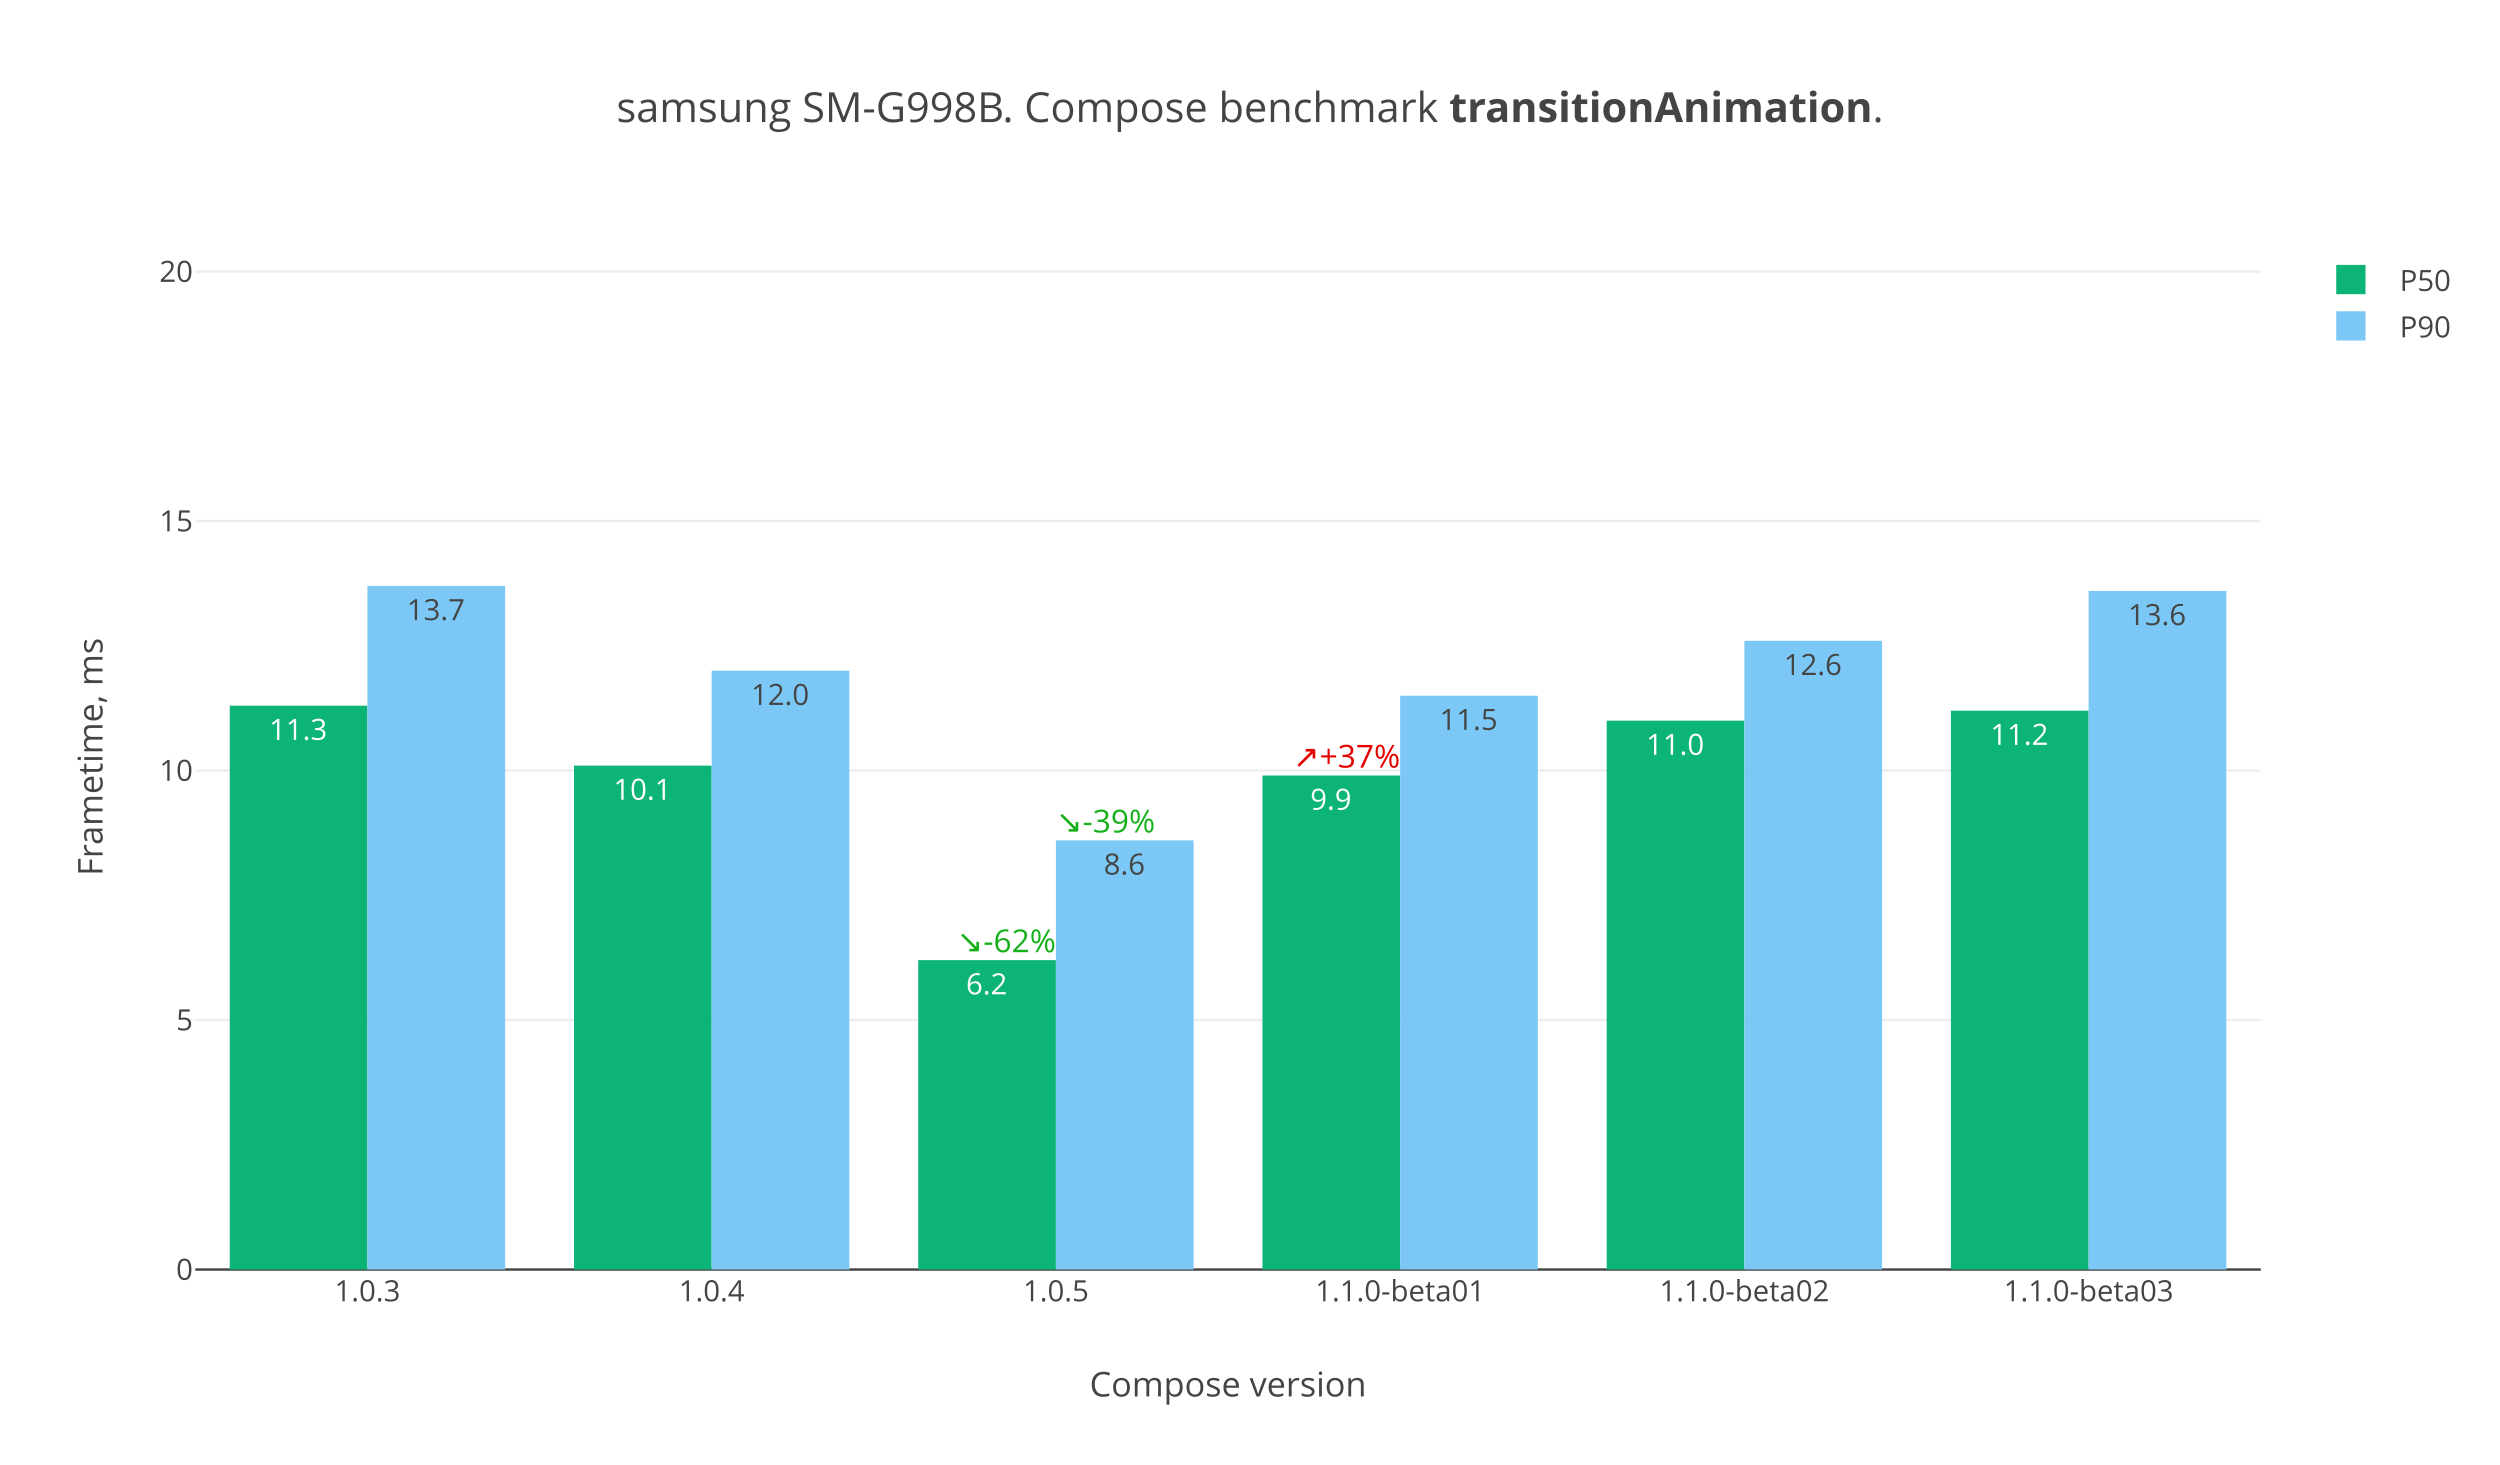
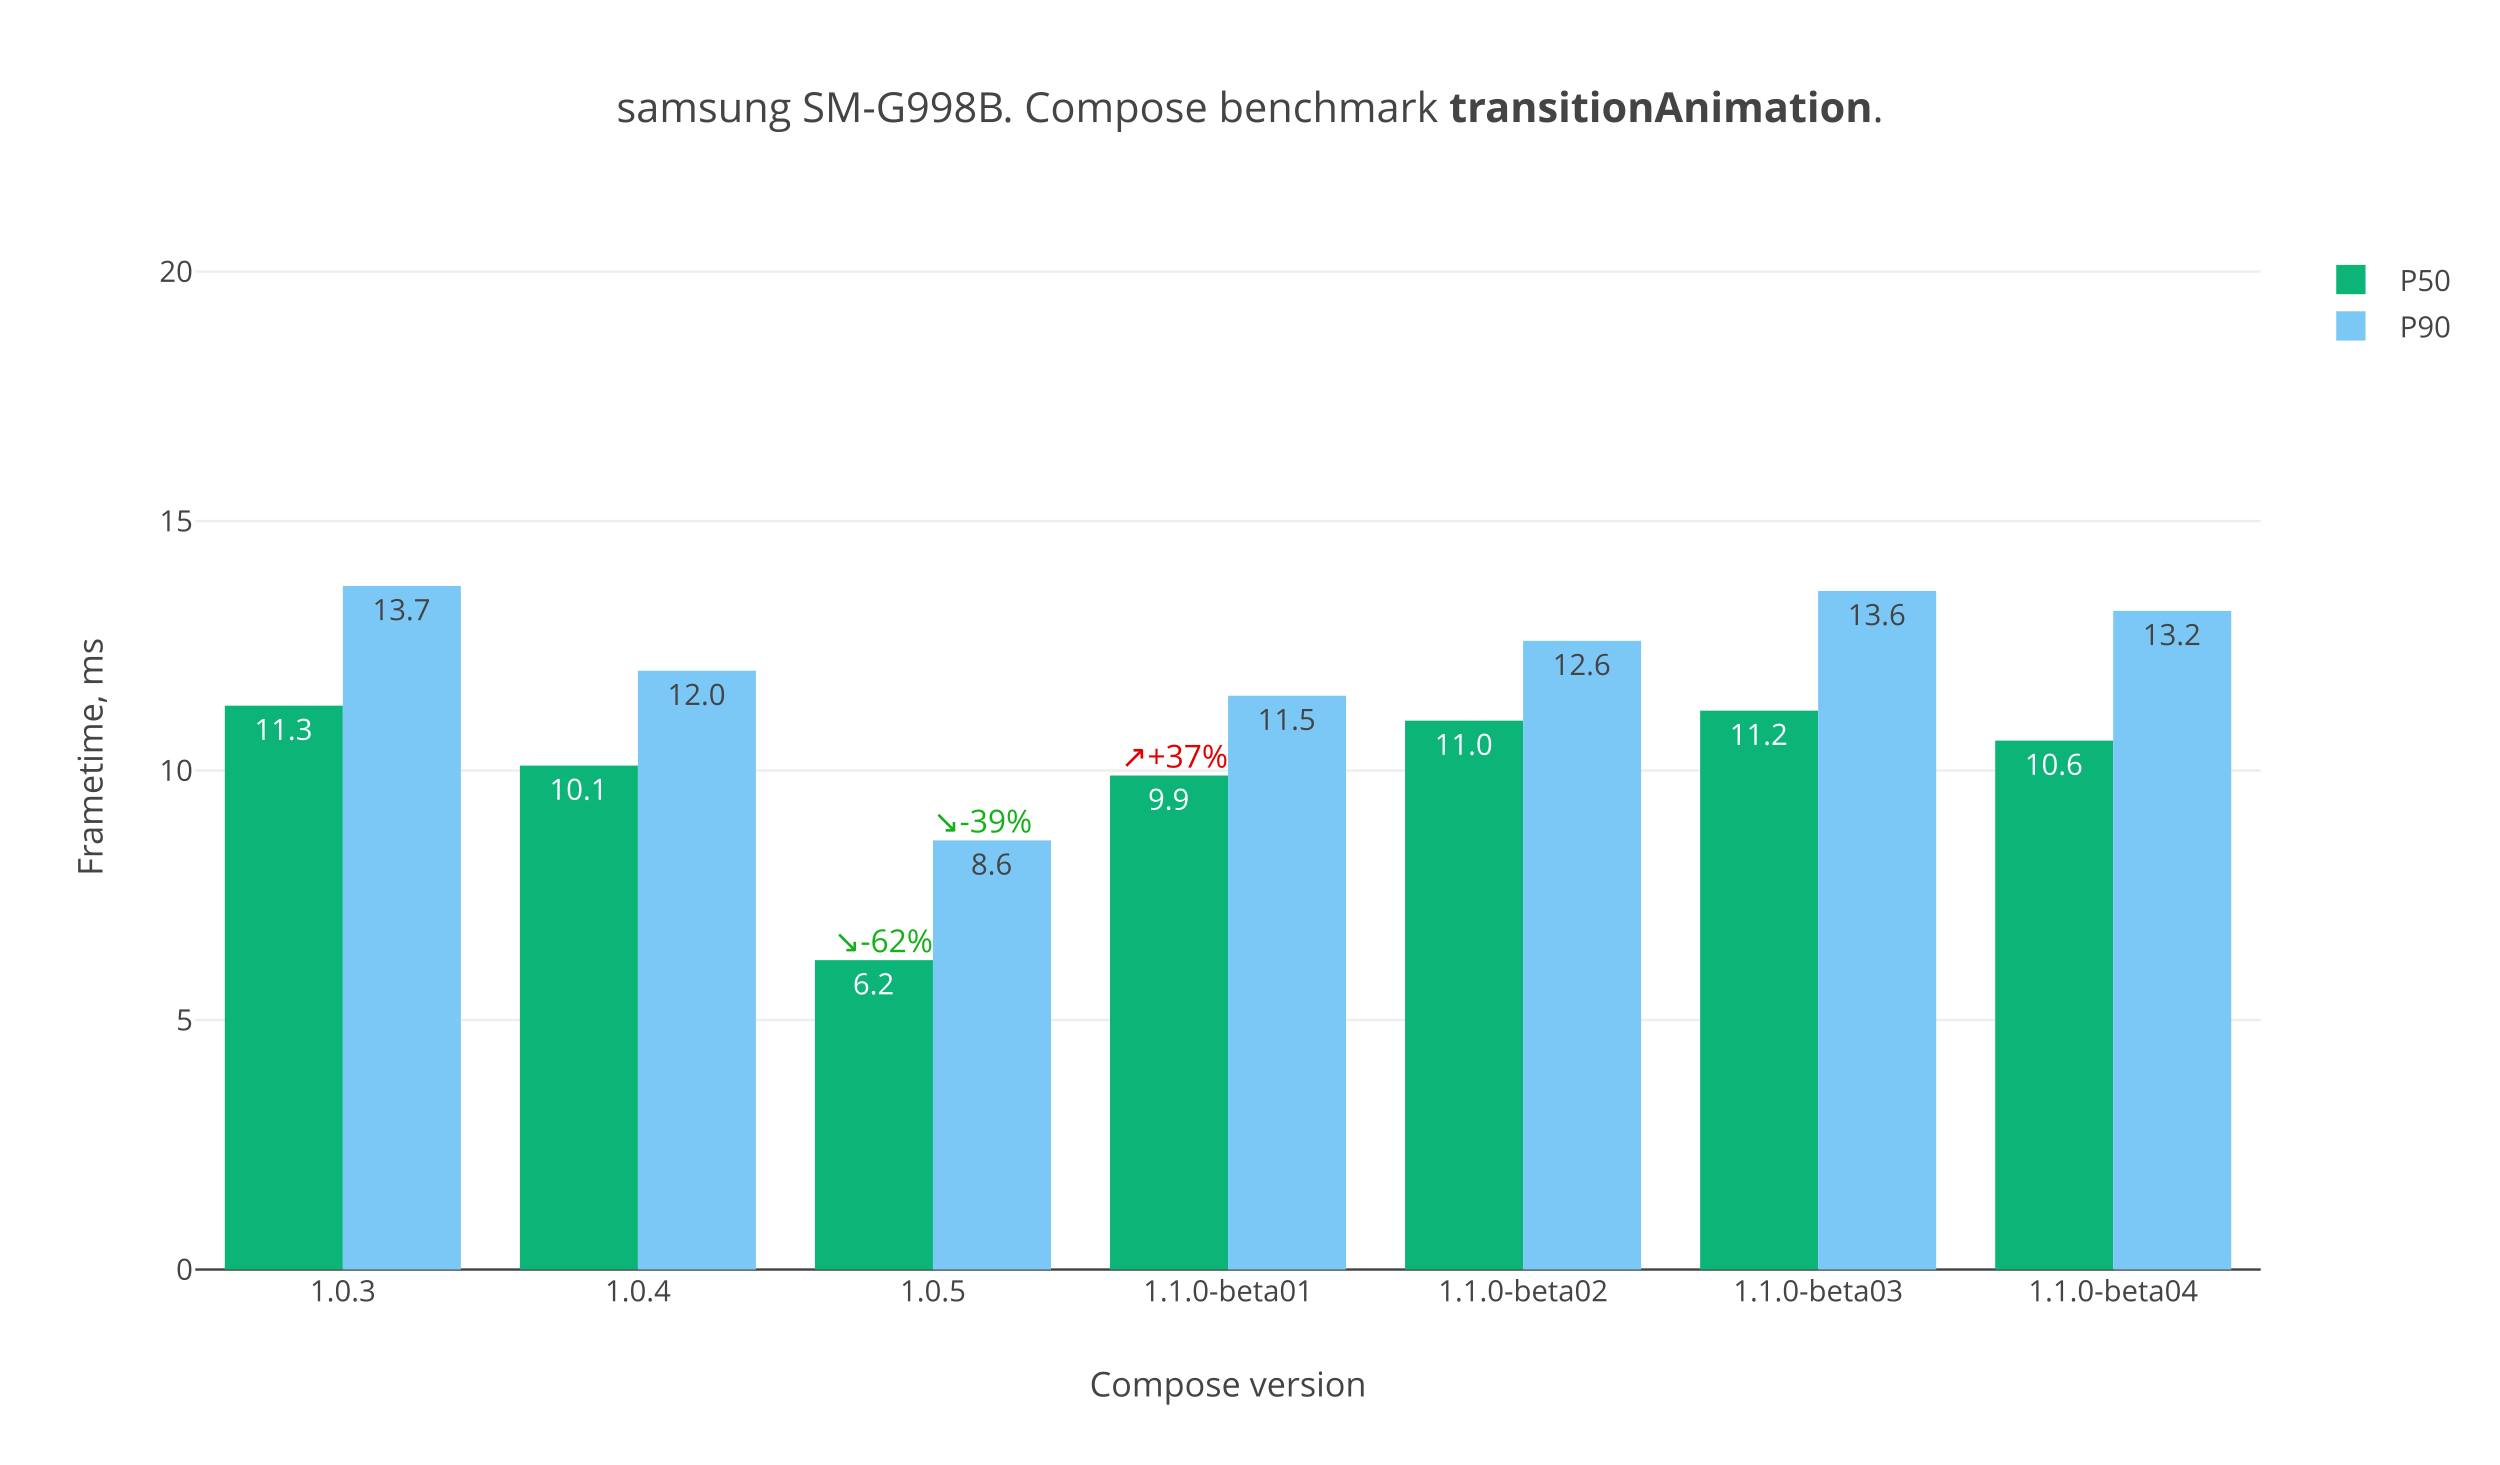
<svg xmlns="http://www.w3.org/2000/svg" class="main-svg" width="1024" height="600" style="" viewBox="0 0 1024 600">
  <rect x="0" y="0" width="1024" height="600" style="fill: rgb(255, 255, 255); fill-opacity: 1;" />
-   <defs id="defs-c2408f">
+   <defs id="defs-bd8fde">
    <g class="clips">
-       <clipPath id="clipc2408fxyplot" class="plotclip">
+       <clipPath id="clipbd8fdexyplot" class="plotclip">
        <rect width="846" height="420" />
      </clipPath>
-       <clipPath class="axesclip" id="clipc2408fx">
+       <clipPath class="axesclip" id="clipbd8fdex">
        <rect x="80" y="0" width="846" height="600" />
      </clipPath>
-       <clipPath class="axesclip" id="clipc2408fy">
+       <clipPath class="axesclip" id="clipbd8fdey">
        <rect x="0" y="100" width="1024" height="420" />
      </clipPath>
-       <clipPath class="axesclip" id="clipc2408fxy">
+       <clipPath class="axesclip" id="clipbd8fdexy">
        <rect x="80" y="100" width="846" height="420" />
      </clipPath>
    </g>
    <g class="gradients" />
  </defs>
  <g class="bglayer" />
  <g class="layer-below">
    <g class="imagelayer" />
    <g class="shapelayer" />
  </g>
  <g class="cartesianlayer">
    <g class="subplot xy">
      <g class="layer-subplot">
        <g class="shapelayer" />
        <g class="imagelayer" />
      </g>
      <g class="gridlayer">
        <g class="x" />
        <g class="y">
          <path class="ygrid crisp" transform="translate(0,417.81)" d="M80,0h846" style="stroke: rgb(238, 238, 238); stroke-opacity: 1; stroke-width: 1px;" />
          <path class="ygrid crisp" transform="translate(0,315.62)" d="M80,0h846" style="stroke: rgb(238, 238, 238); stroke-opacity: 1; stroke-width: 1px;" />
          <path class="ygrid crisp" transform="translate(0,213.43)" d="M80,0h846" style="stroke: rgb(238, 238, 238); stroke-opacity: 1; stroke-width: 1px;" />
          <path class="ygrid crisp" transform="translate(0,111.24)" d="M80,0h846" style="stroke: rgb(238, 238, 238); stroke-opacity: 1; stroke-width: 1px;" />
        </g>
      </g>
      <g class="zerolinelayer">
        <path class="yzl zl crisp" transform="translate(0,520)" d="M80,0h846" style="stroke: rgb(68, 68, 68); stroke-opacity: 1; stroke-width: 1px;" />
      </g>
      <path class="xlines-below" />
      <path class="ylines-below" />
      <g class="overlines-below" />
      <g class="xaxislayer-below" />
      <g class="yaxislayer-below" />
      <g class="overaxes-below" />
-       <g class="plot" transform="translate(80,100)" clip-path="url('#clipc2408fxyplot')">
+       <g class="plot" transform="translate(80,100)" clip-path="url('#clipbd8fdexyplot')">
        <g class="barlayer mlayer">
          <g class="trace bars" style="opacity: 1;">
            <g class="points">
              <g class="point">
-                 <path d="M14.1,420V189.05H70.5V420Z" style="vector-effect: non-scaling-stroke; opacity: 1; stroke-width: 0px; fill: rgb(12, 181, 119); fill-opacity: 1;" />
-                 <text class="bartext bartext-inside" text-anchor="middle" data-notex="1" x="0" y="0" style="font-family: 'Open Sans', verdana, arial, sans-serif; font-size: 12px; fill: rgb(255, 255, 255); fill-opacity: 1; white-space: pre;" transform="translate(42.13594,203.05)">11.3</text>
-               </g>
-               <g class="point">
-                 <path d="M155.1,420V213.58H211.5V420Z" style="vector-effect: non-scaling-stroke; opacity: 1; stroke-width: 0px; fill: rgb(12, 181, 119); fill-opacity: 1;" />
-                 <text class="bartext bartext-inside" text-anchor="middle" data-notex="1" x="0" y="0" style="font-family: 'Open Sans', verdana, arial, sans-serif; font-size: 12px; fill: rgb(255, 255, 255); fill-opacity: 1; white-space: pre;" transform="translate(183.1359,227.58)">10.1</text>
-               </g>
-               <g class="point">
-                 <path d="M296.1,420V293.28H352.5V420Z" style="vector-effect: non-scaling-stroke; opacity: 1; stroke-width: 0px; fill: rgb(12, 181, 119); fill-opacity: 1;" />
-                 <text class="bartext bartext-inside" text-anchor="middle" data-notex="1" x="0" y="0" style="font-family: 'Open Sans', verdana, arial, sans-serif; font-size: 12px; fill: rgb(255, 255, 255); fill-opacity: 1; white-space: pre;" transform="translate(324.1359,307.28)">6.2</text>
-               </g>
-               <g class="point">
-                 <path d="M437.1,420V217.66H493.5V420Z" style="vector-effect: non-scaling-stroke; opacity: 1; stroke-width: 0px; fill: rgb(12, 181, 119); fill-opacity: 1;" />
-                 <text class="bartext bartext-inside" text-anchor="middle" data-notex="1" x="0" y="0" style="font-family: 'Open Sans', verdana, arial, sans-serif; font-size: 12px; fill: rgb(255, 255, 255); fill-opacity: 1; white-space: pre;" transform="translate(465.1359,231.66)">9.9</text>
-               </g>
-               <g class="point">
-                 <path d="M578.1,420V195.18H634.5V420Z" style="vector-effect: non-scaling-stroke; opacity: 1; stroke-width: 0px; fill: rgb(12, 181, 119); fill-opacity: 1;" />
-                 <text class="bartext bartext-inside" text-anchor="middle" data-notex="1" x="0" y="0" style="font-family: 'Open Sans', verdana, arial, sans-serif; font-size: 12px; fill: rgb(255, 255, 255); fill-opacity: 1; white-space: pre;" transform="translate(606.1359,209.18)">11.0</text>
-               </g>
-               <g class="point">
-                 <path d="M719.1,420V191.09H775.5V420Z" style="vector-effect: non-scaling-stroke; opacity: 1; stroke-width: 0px; fill: rgb(12, 181, 119); fill-opacity: 1;" />
-                 <text class="bartext bartext-inside" text-anchor="middle" data-notex="1" x="0" y="0" style="font-family: 'Open Sans', verdana, arial, sans-serif; font-size: 12px; fill: rgb(255, 255, 255); fill-opacity: 1; white-space: pre;" transform="translate(747.1359,205.09)">11.2</text>
+                 <path d="M12.09,420V189.05H60.43V420Z" style="vector-effect: non-scaling-stroke; opacity: 1; stroke-width: 0px; fill: rgb(12, 181, 119); fill-opacity: 1;" />
+                 <text class="bartext bartext-inside" text-anchor="middle" data-notex="1" x="0" y="0" style="font-family: 'Open Sans', verdana, arial, sans-serif; font-size: 12px; fill: rgb(255, 255, 255); fill-opacity: 1; white-space: pre;" transform="translate(36.09594,203.05)">11.3</text>
+               </g>
+               <g class="point">
+                 <path d="M132.94,420V213.58H181.29V420Z" style="vector-effect: non-scaling-stroke; opacity: 1; stroke-width: 0px; fill: rgb(12, 181, 119); fill-opacity: 1;" />
+                 <text class="bartext bartext-inside" text-anchor="middle" data-notex="1" x="0" y="0" style="font-family: 'Open Sans', verdana, arial, sans-serif; font-size: 12px; fill: rgb(255, 255, 255); fill-opacity: 1; white-space: pre;" transform="translate(156.9509,227.58)">10.1</text>
+               </g>
+               <g class="point">
+                 <path d="M253.8,420V293.28H302.14V420Z" style="vector-effect: non-scaling-stroke; opacity: 1; stroke-width: 0px; fill: rgb(12, 181, 119); fill-opacity: 1;" />
+                 <text class="bartext bartext-inside" text-anchor="middle" data-notex="1" x="0" y="0" style="font-family: 'Open Sans', verdana, arial, sans-serif; font-size: 12px; fill: rgb(255, 255, 255); fill-opacity: 1; white-space: pre;" transform="translate(277.8059,307.28)">6.2</text>
+               </g>
+               <g class="point">
+                 <path d="M374.66,420V217.66H423V420Z" style="vector-effect: non-scaling-stroke; opacity: 1; stroke-width: 0px; fill: rgb(12, 181, 119); fill-opacity: 1;" />
+                 <text class="bartext bartext-inside" text-anchor="middle" data-notex="1" x="0" y="0" style="font-family: 'Open Sans', verdana, arial, sans-serif; font-size: 12px; fill: rgb(255, 255, 255); fill-opacity: 1; white-space: pre;" transform="translate(398.6659,231.66)">9.9</text>
+               </g>
+               <g class="point">
+                 <path d="M495.51,420V195.18H543.86V420Z" style="vector-effect: non-scaling-stroke; opacity: 1; stroke-width: 0px; fill: rgb(12, 181, 119); fill-opacity: 1;" />
+                 <text class="bartext bartext-inside" text-anchor="middle" data-notex="1" x="0" y="0" style="font-family: 'Open Sans', verdana, arial, sans-serif; font-size: 12px; fill: rgb(255, 255, 255); fill-opacity: 1; white-space: pre;" transform="translate(519.5209,209.18)">11.0</text>
+               </g>
+               <g class="point">
+                 <path d="M616.37,420V191.09H664.71V420Z" style="vector-effect: non-scaling-stroke; opacity: 1; stroke-width: 0px; fill: rgb(12, 181, 119); fill-opacity: 1;" />
+                 <text class="bartext bartext-inside" text-anchor="middle" data-notex="1" x="0" y="0" style="font-family: 'Open Sans', verdana, arial, sans-serif; font-size: 12px; fill: rgb(255, 255, 255); fill-opacity: 1; white-space: pre;" transform="translate(640.3759,205.09)">11.2</text>
+               </g>
+               <g class="point">
+                 <path d="M737.23,420V203.36H785.57V420Z" style="vector-effect: non-scaling-stroke; opacity: 1; stroke-width: 0px; fill: rgb(12, 181, 119); fill-opacity: 1;" />
+                 <text class="bartext bartext-inside" text-anchor="middle" data-notex="1" x="0" y="0" style="font-family: 'Open Sans', verdana, arial, sans-serif; font-size: 12px; fill: rgb(255, 255, 255); fill-opacity: 1; white-space: pre;" transform="translate(761.2359,217.36)">10.6</text>
              </g>
            </g>
          </g>
          <g class="trace bars" style="opacity: 1;">
            <g class="points">
              <g class="point">
-                 <path d="M70.5,420V140H126.9V420Z" style="vector-effect: non-scaling-stroke; opacity: 1; stroke-width: 0px; fill: rgb(123, 200, 246); fill-opacity: 1;" />
-                 <text class="bartext bartext-inside" text-anchor="middle" data-notex="1" x="0" y="0" style="font-family: 'Open Sans', verdana, arial, sans-serif; font-size: 12px; fill: rgb(68, 68, 68); fill-opacity: 1; white-space: pre;" transform="translate(98.53594,154)">13.7</text>
-               </g>
-               <g class="point">
-                 <path d="M211.5,420V174.74H267.9V420Z" style="vector-effect: non-scaling-stroke; opacity: 1; stroke-width: 0px; fill: rgb(123, 200, 246); fill-opacity: 1;" />
-                 <text class="bartext bartext-inside" text-anchor="middle" data-notex="1" x="0" y="0" style="font-family: 'Open Sans', verdana, arial, sans-serif; font-size: 12px; fill: rgb(68, 68, 68); fill-opacity: 1; white-space: pre;" transform="translate(239.5359,188.74)">12.0</text>
-               </g>
-               <g class="point">
-                 <path d="M352.5,420V244.23H408.9V420Z" style="vector-effect: non-scaling-stroke; opacity: 1; stroke-width: 0px; fill: rgb(123, 200, 246); fill-opacity: 1;" />
-                 <text class="bartext bartext-inside" text-anchor="middle" data-notex="1" x="0" y="0" style="font-family: 'Open Sans', verdana, arial, sans-serif; font-size: 12px; fill: rgb(68, 68, 68); fill-opacity: 1; white-space: pre;" transform="translate(380.5359,258.23)">8.6</text>
-               </g>
-               <g class="point">
-                 <path d="M493.5,420V184.96H549.9V420Z" style="vector-effect: non-scaling-stroke; opacity: 1; stroke-width: 0px; fill: rgb(123, 200, 246); fill-opacity: 1;" />
-                 <text class="bartext bartext-inside" text-anchor="middle" data-notex="1" x="0" y="0" style="font-family: 'Open Sans', verdana, arial, sans-serif; font-size: 12px; fill: rgb(68, 68, 68); fill-opacity: 1; white-space: pre;" transform="translate(521.5359,198.96)">11.5</text>
-               </g>
-               <g class="point">
-                 <path d="M634.5,420V162.48H690.9V420Z" style="vector-effect: non-scaling-stroke; opacity: 1; stroke-width: 0px; fill: rgb(123, 200, 246); fill-opacity: 1;" />
-                 <text class="bartext bartext-inside" text-anchor="middle" data-notex="1" x="0" y="0" style="font-family: 'Open Sans', verdana, arial, sans-serif; font-size: 12px; fill: rgb(68, 68, 68); fill-opacity: 1; white-space: pre;" transform="translate(662.5359,176.48)">12.6</text>
-               </g>
-               <g class="point">
-                 <path d="M775.5,420V142.04H831.9V420Z" style="vector-effect: non-scaling-stroke; opacity: 1; stroke-width: 0px; fill: rgb(123, 200, 246); fill-opacity: 1;" />
-                 <text class="bartext bartext-inside" text-anchor="middle" data-notex="1" x="0" y="0" style="font-family: 'Open Sans', verdana, arial, sans-serif; font-size: 12px; fill: rgb(68, 68, 68); fill-opacity: 1; white-space: pre;" transform="translate(803.5359,156.04)">13.6</text>
+                 <path d="M60.43,420V140H108.77V420Z" style="vector-effect: non-scaling-stroke; opacity: 1; stroke-width: 0px; fill: rgb(123, 200, 246); fill-opacity: 1;" />
+                 <text class="bartext bartext-inside" text-anchor="middle" data-notex="1" x="0" y="0" style="font-family: 'Open Sans', verdana, arial, sans-serif; font-size: 12px; fill: rgb(68, 68, 68); fill-opacity: 1; white-space: pre;" transform="translate(84.43594,154)">13.7</text>
+               </g>
+               <g class="point">
+                 <path d="M181.29,420V174.74H229.63V420Z" style="vector-effect: non-scaling-stroke; opacity: 1; stroke-width: 0px; fill: rgb(123, 200, 246); fill-opacity: 1;" />
+                 <text class="bartext bartext-inside" text-anchor="middle" data-notex="1" x="0" y="0" style="font-family: 'Open Sans', verdana, arial, sans-serif; font-size: 12px; fill: rgb(68, 68, 68); fill-opacity: 1; white-space: pre;" transform="translate(205.2959,188.74)">12.0</text>
+               </g>
+               <g class="point">
+                 <path d="M302.14,420V244.23H350.49V420Z" style="vector-effect: non-scaling-stroke; opacity: 1; stroke-width: 0px; fill: rgb(123, 200, 246); fill-opacity: 1;" />
+                 <text class="bartext bartext-inside" text-anchor="middle" data-notex="1" x="0" y="0" style="font-family: 'Open Sans', verdana, arial, sans-serif; font-size: 12px; fill: rgb(68, 68, 68); fill-opacity: 1; white-space: pre;" transform="translate(326.1509,258.23)">8.6</text>
+               </g>
+               <g class="point">
+                 <path d="M423,420V184.96H471.34V420Z" style="vector-effect: non-scaling-stroke; opacity: 1; stroke-width: 0px; fill: rgb(123, 200, 246); fill-opacity: 1;" />
+                 <text class="bartext bartext-inside" text-anchor="middle" data-notex="1" x="0" y="0" style="font-family: 'Open Sans', verdana, arial, sans-serif; font-size: 12px; fill: rgb(68, 68, 68); fill-opacity: 1; white-space: pre;" transform="translate(447.0059,198.96)">11.5</text>
+               </g>
+               <g class="point">
+                 <path d="M543.86,420V162.48H592.2V420Z" style="vector-effect: non-scaling-stroke; opacity: 1; stroke-width: 0px; fill: rgb(123, 200, 246); fill-opacity: 1;" />
+                 <text class="bartext bartext-inside" text-anchor="middle" data-notex="1" x="0" y="0" style="font-family: 'Open Sans', verdana, arial, sans-serif; font-size: 12px; fill: rgb(68, 68, 68); fill-opacity: 1; white-space: pre;" transform="translate(567.8659,176.48)">12.6</text>
+               </g>
+               <g class="point">
+                 <path d="M664.71,420V142.04H713.06V420Z" style="vector-effect: non-scaling-stroke; opacity: 1; stroke-width: 0px; fill: rgb(123, 200, 246); fill-opacity: 1;" />
+                 <text class="bartext bartext-inside" text-anchor="middle" data-notex="1" x="0" y="0" style="font-family: 'Open Sans', verdana, arial, sans-serif; font-size: 12px; fill: rgb(68, 68, 68); fill-opacity: 1; white-space: pre;" transform="translate(688.7209,156.04)">13.6</text>
+               </g>
+               <g class="point">
+                 <path d="M785.57,420V150.22H833.91V420Z" style="vector-effect: non-scaling-stroke; opacity: 1; stroke-width: 0px; fill: rgb(123, 200, 246); fill-opacity: 1;" />
+                 <text class="bartext bartext-inside" text-anchor="middle" data-notex="1" x="0" y="0" style="font-family: 'Open Sans', verdana, arial, sans-serif; font-size: 12px; fill: rgb(68, 68, 68); fill-opacity: 1; white-space: pre;" transform="translate(809.5759,164.22)">13.2</text>
              </g>
            </g>
          </g>
        </g>
        <g class="scatterlayer mlayer">
-           <g class="trace scatter trace990967" style="stroke-miterlimit: 2; opacity: 1;">
+           <g class="trace scatter trace8dd9b2" style="stroke-miterlimit: 2; opacity: 1;">
            <g class="fills" />
            <g class="errorbars" />
            <g class="lines" />
            <g class="points" />
            <g class="text">
              <g class="textpoint" />
              <g class="textpoint" />
              <g class="textpoint" transform="translate(0,-3.25)">
-                 <text x="352.5" y="293.28" text-anchor="end" style="font-family: 'Open Sans', verdana, arial, sans-serif; font-size: 13px; fill: rgb(21, 176, 26); fill-opacity: 1; white-space: pre;">↘-62%</text>
+                 <text x="302.14" y="293.28" text-anchor="end" style="font-family: 'Open Sans', verdana, arial, sans-serif; font-size: 13px; fill: rgb(21, 176, 26); fill-opacity: 1; white-space: pre;">↘-62%</text>
              </g>
              <g class="textpoint" transform="translate(0,-3.25)">
-                 <text x="493.5" y="217.66" text-anchor="end" style="font-family: 'Open Sans', verdana, arial, sans-serif; font-size: 13px; fill: rgb(229, 0, 0); fill-opacity: 1; white-space: pre;">↗+37%</text>
-               </g>
-               <g class="textpoint" />
-               <g class="textpoint" />
-             </g>
-           </g>
-           <g class="trace scatter trace2f17ab" style="stroke-miterlimit: 2; opacity: 1;">
+                 <text x="423" y="217.66" text-anchor="end" style="font-family: 'Open Sans', verdana, arial, sans-serif; font-size: 13px; fill: rgb(229, 0, 0); fill-opacity: 1; white-space: pre;">↗+37%</text>
+               </g>
+               <g class="textpoint" />
+               <g class="textpoint" />
+               <g class="textpoint" />
+             </g>
+           </g>
+           <g class="trace scatter traceafff1d" style="stroke-miterlimit: 2; opacity: 1;">
            <g class="fills" />
            <g class="errorbars" />
            <g class="lines" />
            <g class="points" />
            <g class="text">
              <g class="textpoint" />
              <g class="textpoint" />
              <g class="textpoint" transform="translate(0,-3.25)">
-                 <text x="352.5" y="244.23" text-anchor="start" style="font-family: 'Open Sans', verdana, arial, sans-serif; font-size: 13px; fill: rgb(21, 176, 26); fill-opacity: 1; white-space: pre;">↘-39%</text>
-               </g>
+                 <text x="302.14" y="244.23" text-anchor="start" style="font-family: 'Open Sans', verdana, arial, sans-serif; font-size: 13px; fill: rgb(21, 176, 26); fill-opacity: 1; white-space: pre;">↘-39%</text>
+               </g>
+               <g class="textpoint" />
              <g class="textpoint" />
              <g class="textpoint" />
              <g class="textpoint" />
            </g>
          </g>
        </g>
      </g>
      <g class="overplot" />
      <path class="xlines-above crisp" style="fill: none;" d="M0,0" />
      <path class="ylines-above crisp" style="fill: none;" d="M0,0" />
      <g class="overlines-above" />
      <g class="xaxislayer-above">
        <g class="xtick">
-           <text text-anchor="middle" x="0" y="533" transform="translate(150.5,0)" style="font-family: 'Open Sans', verdana, arial, sans-serif; font-size: 12px; fill: rgb(68, 68, 68); fill-opacity: 1; white-space: pre;">1.0.3</text>
-         </g>
-         <g class="xtick">
-           <text text-anchor="middle" x="0" y="533" transform="translate(291.5,0)" style="font-family: 'Open Sans', verdana, arial, sans-serif; font-size: 12px; fill: rgb(68, 68, 68); fill-opacity: 1; white-space: pre;">1.0.4</text>
-         </g>
-         <g class="xtick">
-           <text text-anchor="middle" x="0" y="533" transform="translate(432.5,0)" style="font-family: 'Open Sans', verdana, arial, sans-serif; font-size: 12px; fill: rgb(68, 68, 68); fill-opacity: 1; white-space: pre;">1.0.5</text>
-         </g>
-         <g class="xtick">
-           <text text-anchor="middle" x="0" y="533" transform="translate(573.5,0)" style="font-family: 'Open Sans', verdana, arial, sans-serif; font-size: 12px; fill: rgb(68, 68, 68); fill-opacity: 1; white-space: pre;">1.1.0-beta01</text>
-         </g>
-         <g class="xtick">
-           <text text-anchor="middle" x="0" y="533" transform="translate(714.5,0)" style="font-family: 'Open Sans', verdana, arial, sans-serif; font-size: 12px; fill: rgb(68, 68, 68); fill-opacity: 1; white-space: pre;">1.1.0-beta02</text>
-         </g>
-         <g class="xtick">
-           <text text-anchor="middle" x="0" y="533" transform="translate(855.5,0)" style="font-family: 'Open Sans', verdana, arial, sans-serif; font-size: 12px; fill: rgb(68, 68, 68); fill-opacity: 1; white-space: pre;">1.1.0-beta03</text>
+           <text text-anchor="middle" x="0" y="533" transform="translate(140.43,0)" style="font-family: 'Open Sans', verdana, arial, sans-serif; font-size: 12px; fill: rgb(68, 68, 68); fill-opacity: 1; white-space: pre;">1.0.3</text>
+         </g>
+         <g class="xtick">
+           <text text-anchor="middle" x="0" y="533" transform="translate(261.29,0)" style="font-family: 'Open Sans', verdana, arial, sans-serif; font-size: 12px; fill: rgb(68, 68, 68); fill-opacity: 1; white-space: pre;">1.0.4</text>
+         </g>
+         <g class="xtick">
+           <text text-anchor="middle" x="0" y="533" transform="translate(382.14,0)" style="font-family: 'Open Sans', verdana, arial, sans-serif; font-size: 12px; fill: rgb(68, 68, 68); fill-opacity: 1; white-space: pre;">1.0.5</text>
+         </g>
+         <g class="xtick">
+           <text text-anchor="middle" x="0" y="533" transform="translate(503,0)" style="font-family: 'Open Sans', verdana, arial, sans-serif; font-size: 12px; fill: rgb(68, 68, 68); fill-opacity: 1; white-space: pre;">1.1.0-beta01</text>
+         </g>
+         <g class="xtick">
+           <text text-anchor="middle" x="0" y="533" transform="translate(623.86,0)" style="font-family: 'Open Sans', verdana, arial, sans-serif; font-size: 12px; fill: rgb(68, 68, 68); fill-opacity: 1; white-space: pre;">1.1.0-beta02</text>
+         </g>
+         <g class="xtick">
+           <text text-anchor="middle" x="0" y="533" transform="translate(744.71,0)" style="font-family: 'Open Sans', verdana, arial, sans-serif; font-size: 12px; fill: rgb(68, 68, 68); fill-opacity: 1; white-space: pre;">1.1.0-beta03</text>
+         </g>
+         <g class="xtick">
+           <text text-anchor="middle" x="0" y="533" transform="translate(865.57,0)" style="font-family: 'Open Sans', verdana, arial, sans-serif; font-size: 12px; fill: rgb(68, 68, 68); fill-opacity: 1; white-space: pre;">1.1.0-beta04</text>
        </g>
      </g>
      <g class="yaxislayer-above">
        <g class="ytick">
          <text text-anchor="end" x="79" y="4.2" transform="translate(0,520)" style="font-family: 'Open Sans', verdana, arial, sans-serif; font-size: 12px; fill: rgb(68, 68, 68); fill-opacity: 1; white-space: pre;">0</text>
        </g>
        <g class="ytick">
          <text text-anchor="end" x="79" y="4.2" transform="translate(0,417.81)" style="font-family: 'Open Sans', verdana, arial, sans-serif; font-size: 12px; fill: rgb(68, 68, 68); fill-opacity: 1; white-space: pre;">5</text>
        </g>
        <g class="ytick">
          <text text-anchor="end" x="79" y="4.2" transform="translate(0,315.62)" style="font-family: 'Open Sans', verdana, arial, sans-serif; font-size: 12px; fill: rgb(68, 68, 68); fill-opacity: 1; white-space: pre;">10</text>
        </g>
        <g class="ytick">
          <text text-anchor="end" x="79" y="4.2" transform="translate(0,213.43)" style="font-family: 'Open Sans', verdana, arial, sans-serif; font-size: 12px; fill: rgb(68, 68, 68); fill-opacity: 1; white-space: pre;">15</text>
        </g>
        <g class="ytick">
          <text text-anchor="end" x="79" y="4.2" transform="translate(0,111.24)" style="font-family: 'Open Sans', verdana, arial, sans-serif; font-size: 12px; fill: rgb(68, 68, 68); fill-opacity: 1; white-space: pre;">20</text>
        </g>
      </g>
      <g class="overaxes-above" />
    </g>
  </g>
  <g class="polarlayer" />
  <g class="ternarylayer" />
  <g class="geolayer" />
  <g class="funnelarealayer" />
  <g class="pielayer" />
  <g class="treemaplayer" />
  <g class="sunburstlayer" />
  <g class="glimages" />
-   <defs id="topdefs-c2408f">
+   <defs id="topdefs-bd8fde">
    <g class="clips" />
-     <clipPath id="legendc2408f">
+     <clipPath id="legendbd8fde">
      <rect width="69" height="48" x="0" y="0" />
    </clipPath>
  </defs>
  <g class="layer-above">
    <g class="imagelayer" />
    <g class="shapelayer" />
  </g>
  <g class="infolayer">
    <g class="legend" pointer-events="all" transform="translate(942.92,100)">
      <rect class="bg" shape-rendering="crispEdges" style="stroke: rgb(68, 68, 68); stroke-opacity: 1; fill: rgb(255, 255, 255); fill-opacity: 1; stroke-width: 0px;" width="69" height="48" x="0" y="0" />
-       <g class="scrollbox" transform="" clip-path="url('#legendc2408f')">
+       <g class="scrollbox" transform="" clip-path="url('#legendbd8fde')">
        <g class="groups">
          <g class="traces" style="opacity: 1;" transform="translate(0,14.5)">
            <text class="legendtext" text-anchor="start" x="40" y="4.68" style="font-family: 'Open Sans', verdana, arial, sans-serif; font-size: 12px; fill: rgb(68, 68, 68); fill-opacity: 1; white-space: pre;">P50</text>
            <g class="layers" style="opacity: 1;">
              <g class="legendfill" />
              <g class="legendlines" />
              <g class="legendsymbols">
                <g class="legendpoints">
                  <path class="legendundefined" d="M6,6H-6V-6H6Z" transform="translate(20,0)" style="stroke-width: 0px; fill: rgb(12, 181, 119); fill-opacity: 1;" />
                </g>
              </g>
            </g>
            <rect class="legendtoggle" x="0" y="-9.5" width="63.688" height="19" style="fill: rgb(0, 0, 0); fill-opacity: 0;" />
          </g>
          <g class="traces" style="opacity: 1;" transform="translate(0,33.5)">
            <text class="legendtext" text-anchor="start" x="40" y="4.68" style="font-family: 'Open Sans', verdana, arial, sans-serif; font-size: 12px; fill: rgb(68, 68, 68); fill-opacity: 1; white-space: pre;">P90</text>
            <g class="layers" style="opacity: 1;">
              <g class="legendfill" />
              <g class="legendlines" />
              <g class="legendsymbols">
                <g class="legendpoints">
                  <path class="legendundefined" d="M6,6H-6V-6H6Z" transform="translate(20,0)" style="stroke-width: 0px; fill: rgb(123, 200, 246); fill-opacity: 1;" />
                </g>
              </g>
            </g>
            <rect class="legendtoggle" x="0" y="-9.5" width="63.688" height="19" style="fill: rgb(0, 0, 0); fill-opacity: 0;" />
          </g>
        </g>
      </g>
      <rect class="scrollbar" rx="20" ry="3" width="0" height="0" style="fill: rgb(128, 139, 164); fill-opacity: 1;" x="0" y="0" />
    </g>
    <g class="g-gtitle">
      <text class="gtitle" x="512" y="50" text-anchor="middle" dy="0em" style="font-family: 'Open Sans', verdana, arial, sans-serif; font-size: 17px; fill: rgb(68, 68, 68); opacity: 1; font-weight: normal; white-space: pre;">samsung SM-G998B. Compose benchmark <tspan style="font-weight:bold">transitionAnimation</tspan>.</text>
    </g>
    <g class="g-xtitle">
      <text class="xtitle" x="503" y="572" text-anchor="middle" style="font-family: 'Open Sans', verdana, arial, sans-serif; font-size: 14px; fill: rgb(68, 68, 68); opacity: 1; font-weight: normal; white-space: pre;">Compose version</text>
    </g>
    <g class="g-ytitle">
      <text class="ytitle" transform="rotate(-90,42,310)" x="42" y="310" text-anchor="middle" style="font-family: 'Open Sans', verdana, arial, sans-serif; font-size: 14px; fill: rgb(68, 68, 68); opacity: 1; font-weight: normal; white-space: pre;">Frametime, ms</text>
    </g>
  </g>
</svg>
